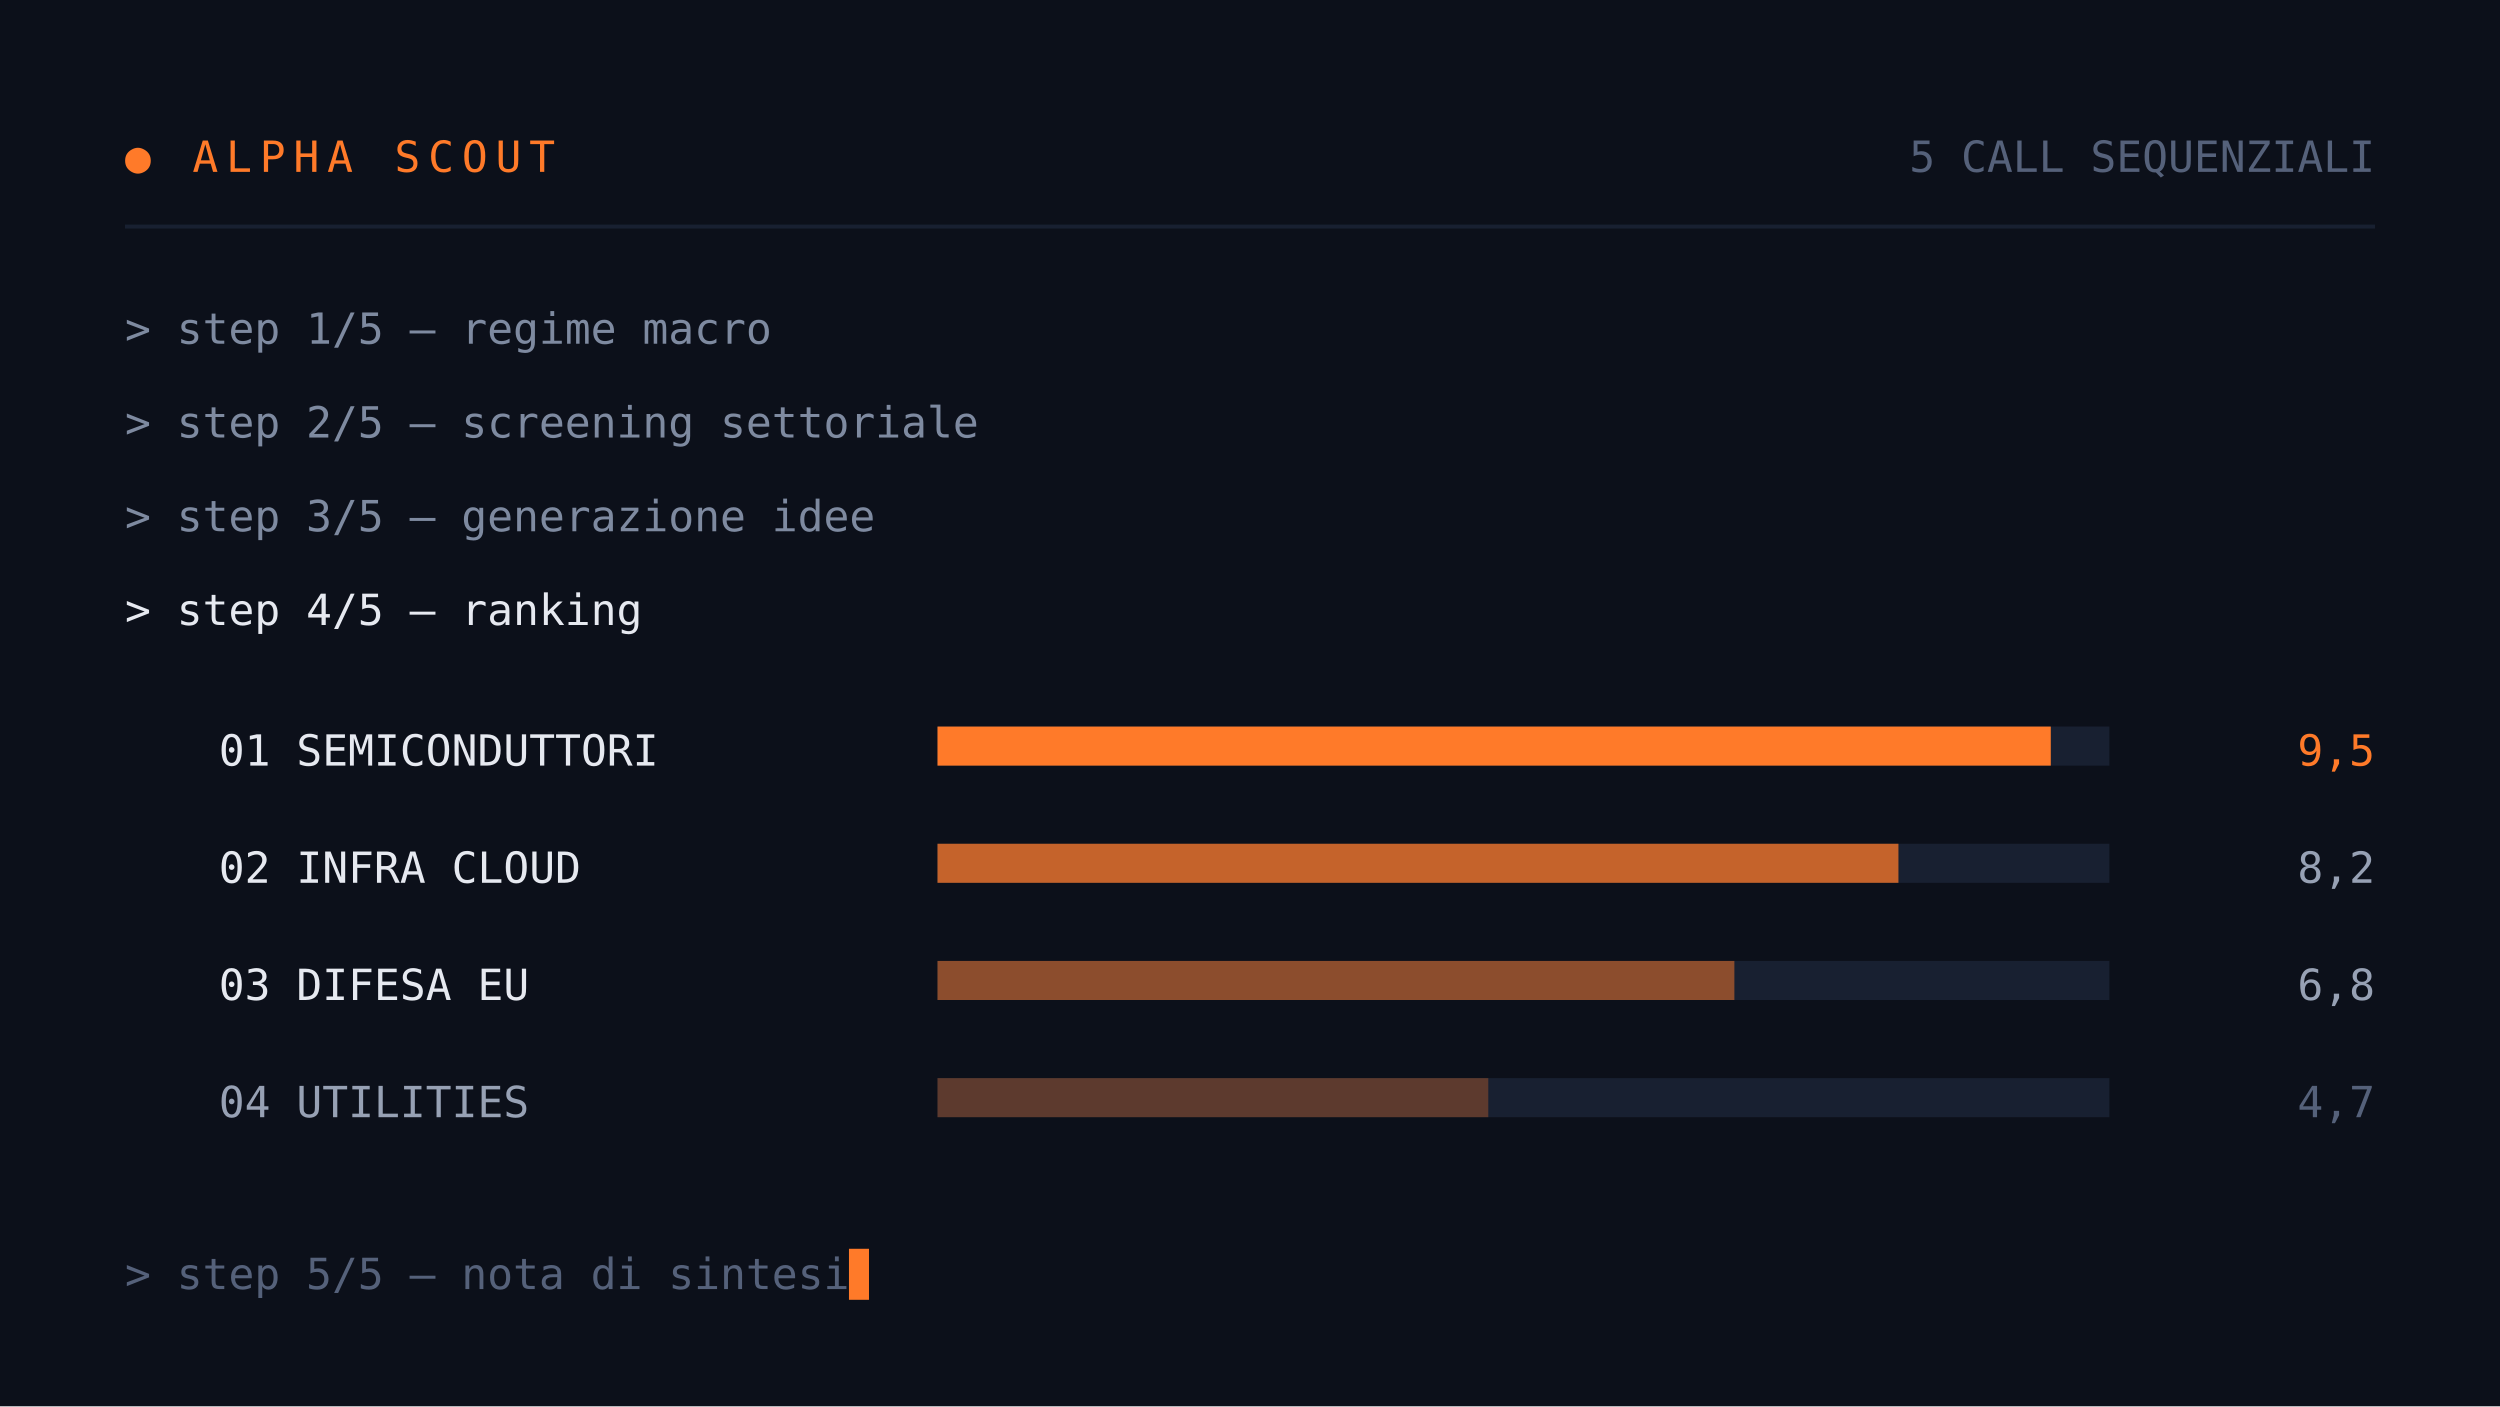
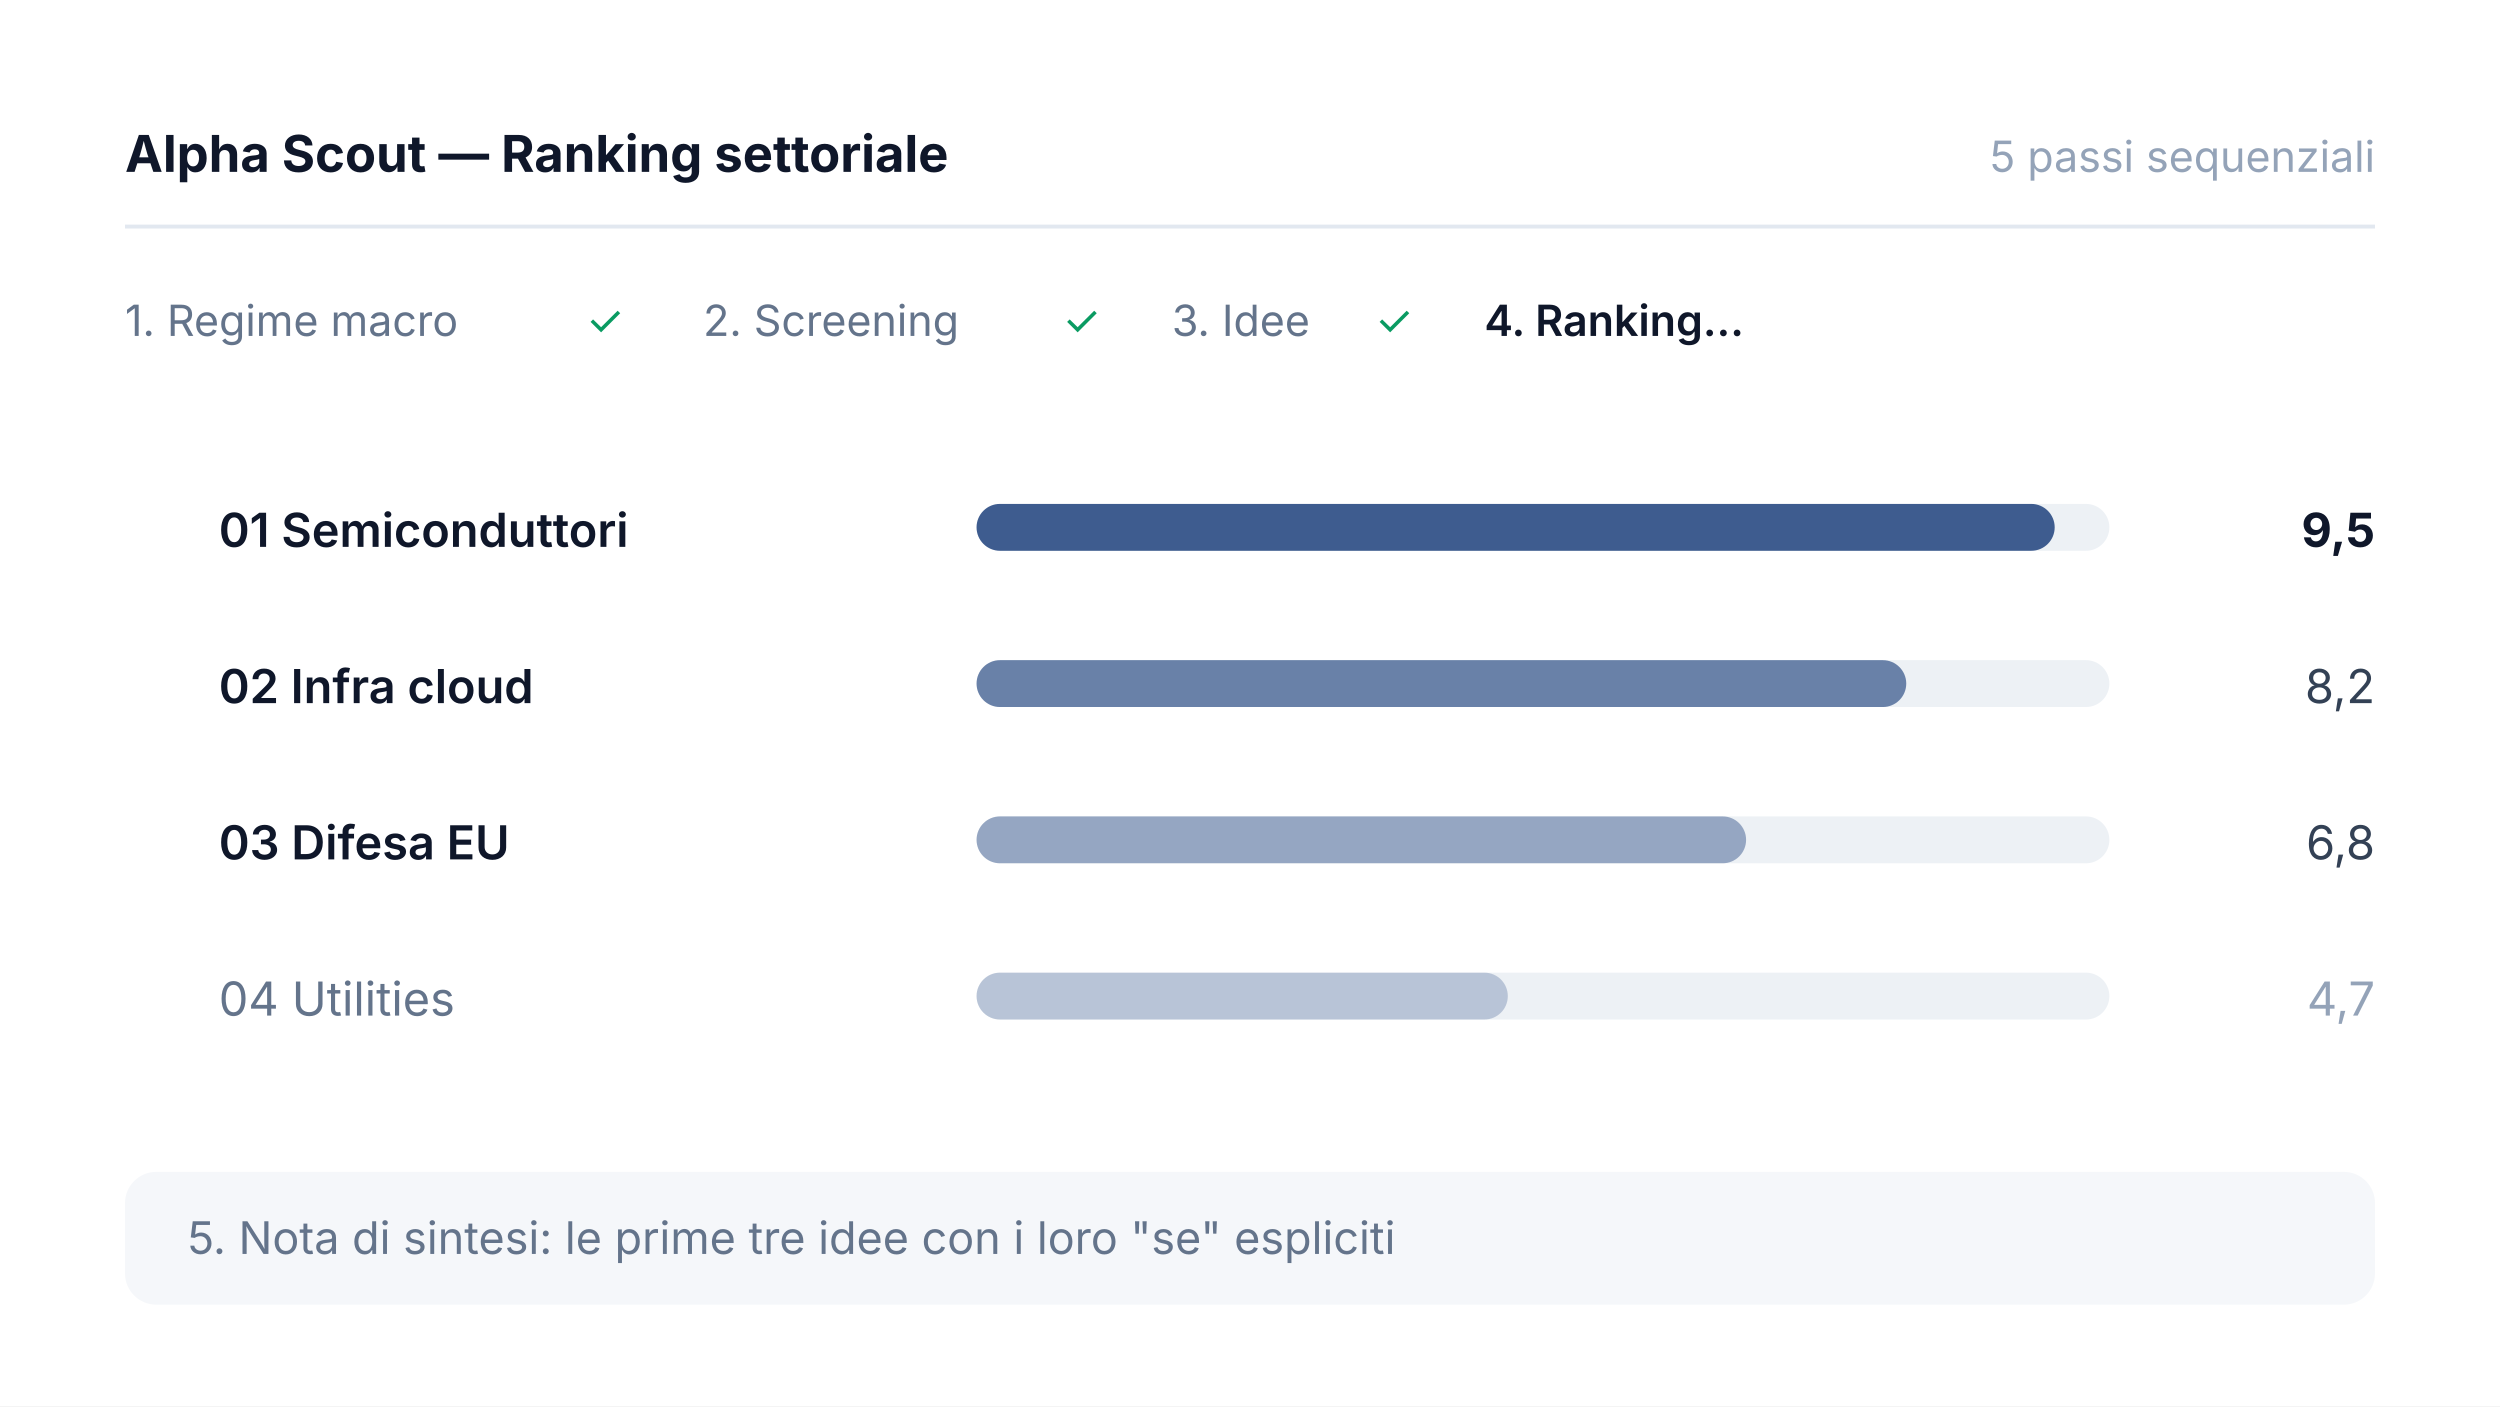
- <svg xmlns="http://www.w3.org/2000/svg" viewBox="0 0 640 360" font-family="ui-monospace, 'IBM Plex Mono', monospace">
-   <rect width="640" height="360" fill="#0C101A" />
-   <text x="32" y="44" fill="#FF7A29" font-size="11" letter-spacing="2">● ALPHA SCOUT</text>
-   <text x="608" y="44" fill="#55617A" font-size="11" text-anchor="end">5 CALL SEQUENZIALI</text>
-   <line x1="32" y1="58" x2="608" y2="58" stroke="#182031" />
-   <g font-size="11">
-     <text x="32" y="88" fill="#7E8AA0">&gt; step 1/5 — regime macro</text>
-     <text x="230" y="88" fill="#2EDB7B" opacity="0">.</text>
-     <text x="32" y="112" fill="#7E8AA0">&gt; step 2/5 — screening settoriale</text>
-     <text x="32" y="136" fill="#7E8AA0">&gt; step 3/5 — generazione idee</text>
-     <text x="32" y="160" fill="#E6E9F0">&gt; step 4/5 — ranking</text>
+ <svg xmlns="http://www.w3.org/2000/svg" viewBox="0 0 640 360" font-family="Inter, 'Helvetica Neue', sans-serif">
+   <rect width="640" height="360" fill="#FFFFFF" />
+   <text x="32" y="44" fill="#0F172A" font-size="13" font-weight="700">Alpha Scout — Ranking settoriale</text>
+   <text x="608" y="44" fill="#94A3B8" font-size="11" text-anchor="end">5 passi sequenziali</text>
+   <line x1="32" y1="58" x2="608" y2="58" stroke="#E2E8F0" />
+   <g font-size="11" fill="#64748B">
+     <text x="32" y="86">1. Regime macro</text>
+     <text x="150" y="86" fill="#0A9B62">✓</text>
+     <text x="180" y="86">2. Screening</text>
+     <text x="272" y="86" fill="#0A9B62">✓</text>
+     <text x="300" y="86">3. Idee</text>
+     <text x="352" y="86" fill="#0A9B62">✓</text>
+     <text x="380" y="86" fill="#0F172A" font-weight="600">4. Ranking…</text>
  </g>
-   <g font-size="11">
-     <text x="56" y="196" fill="#E6E9F0">01 SEMICONDUTTORI</text>
-     <rect x="240" y="186" width="300" height="10" fill="#182031" />
-     <rect x="240" y="186" width="285" height="10" fill="#FF7A29" />
-     <text x="608" y="196" fill="#FF7A29" text-anchor="end">9,5</text>
-     <text x="56" y="226" fill="#E6E9F0">02 INFRA CLOUD</text>
-     <rect x="240" y="216" width="300" height="10" fill="#182031" />
-     <rect x="240" y="216" width="246" height="10" fill="#FF7A29" opacity="0.75" />
-     <text x="608" y="226" fill="#97A1B4" text-anchor="end">8,2</text>
-     <text x="56" y="256" fill="#E6E9F0">03 DIFESA EU</text>
-     <rect x="240" y="246" width="300" height="10" fill="#182031" />
-     <rect x="240" y="246" width="204" height="10" fill="#FF7A29" opacity="0.5" />
-     <text x="608" y="256" fill="#97A1B4" text-anchor="end">6,8</text>
-     <text x="56" y="286" fill="#97A1B4">04 UTILITIES</text>
-     <rect x="240" y="276" width="300" height="10" fill="#182031" />
-     <rect x="240" y="276" width="141" height="10" fill="#FF7A29" opacity="0.3" />
-     <text x="608" y="286" fill="#55617A" text-anchor="end">4,7</text>
+   <g font-size="12">
+     <text x="56" y="140" fill="#0F172A" font-weight="600">01 Semiconduttori</text>
+     <rect x="250" y="129" width="290" height="12" rx="6" fill="#EDF1F5" />
+     <rect x="250" y="129" width="276" height="12" rx="6" fill="#3E5C8F" />
+     <text x="608" y="140" fill="#0F172A" font-weight="700" text-anchor="end">9,5</text>
+     <text x="56" y="180" fill="#0F172A" font-weight="600">02 Infra cloud</text>
+     <rect x="250" y="169" width="290" height="12" rx="6" fill="#EDF1F5" />
+     <rect x="250" y="169" width="238" height="12" rx="6" fill="#3E5C8F" opacity="0.75" />
+     <text x="608" y="180" fill="#334155" text-anchor="end">8,2</text>
+     <text x="56" y="220" fill="#0F172A" font-weight="600">03 Difesa EU</text>
+     <rect x="250" y="209" width="290" height="12" rx="6" fill="#EDF1F5" />
+     <rect x="250" y="209" width="197" height="12" rx="6" fill="#3E5C8F" opacity="0.5" />
+     <text x="608" y="220" fill="#334155" text-anchor="end">6,8</text>
+     <text x="56" y="260" fill="#64748B">04 Utilities</text>
+     <rect x="250" y="249" width="290" height="12" rx="6" fill="#EDF1F5" />
+     <rect x="250" y="249" width="136" height="12" rx="6" fill="#3E5C8F" opacity="0.3" />
+     <text x="608" y="260" fill="#94A3B8" text-anchor="end">4,7</text>
  </g>
-   <text x="32" y="330" fill="#55617A" font-size="11">&gt; step 5/5 — nota di sintesi<tspan fill="#FF7A29"> ▊</tspan>
-   </text>
+   <rect x="32" y="300" width="576" height="34" rx="8" fill="#F5F7FA" />
+   <text x="48" y="321" fill="#64748B" font-size="11.5">5. Nota di sintesi: le prime tre idee con i loro "se" espliciti</text>
</svg>
